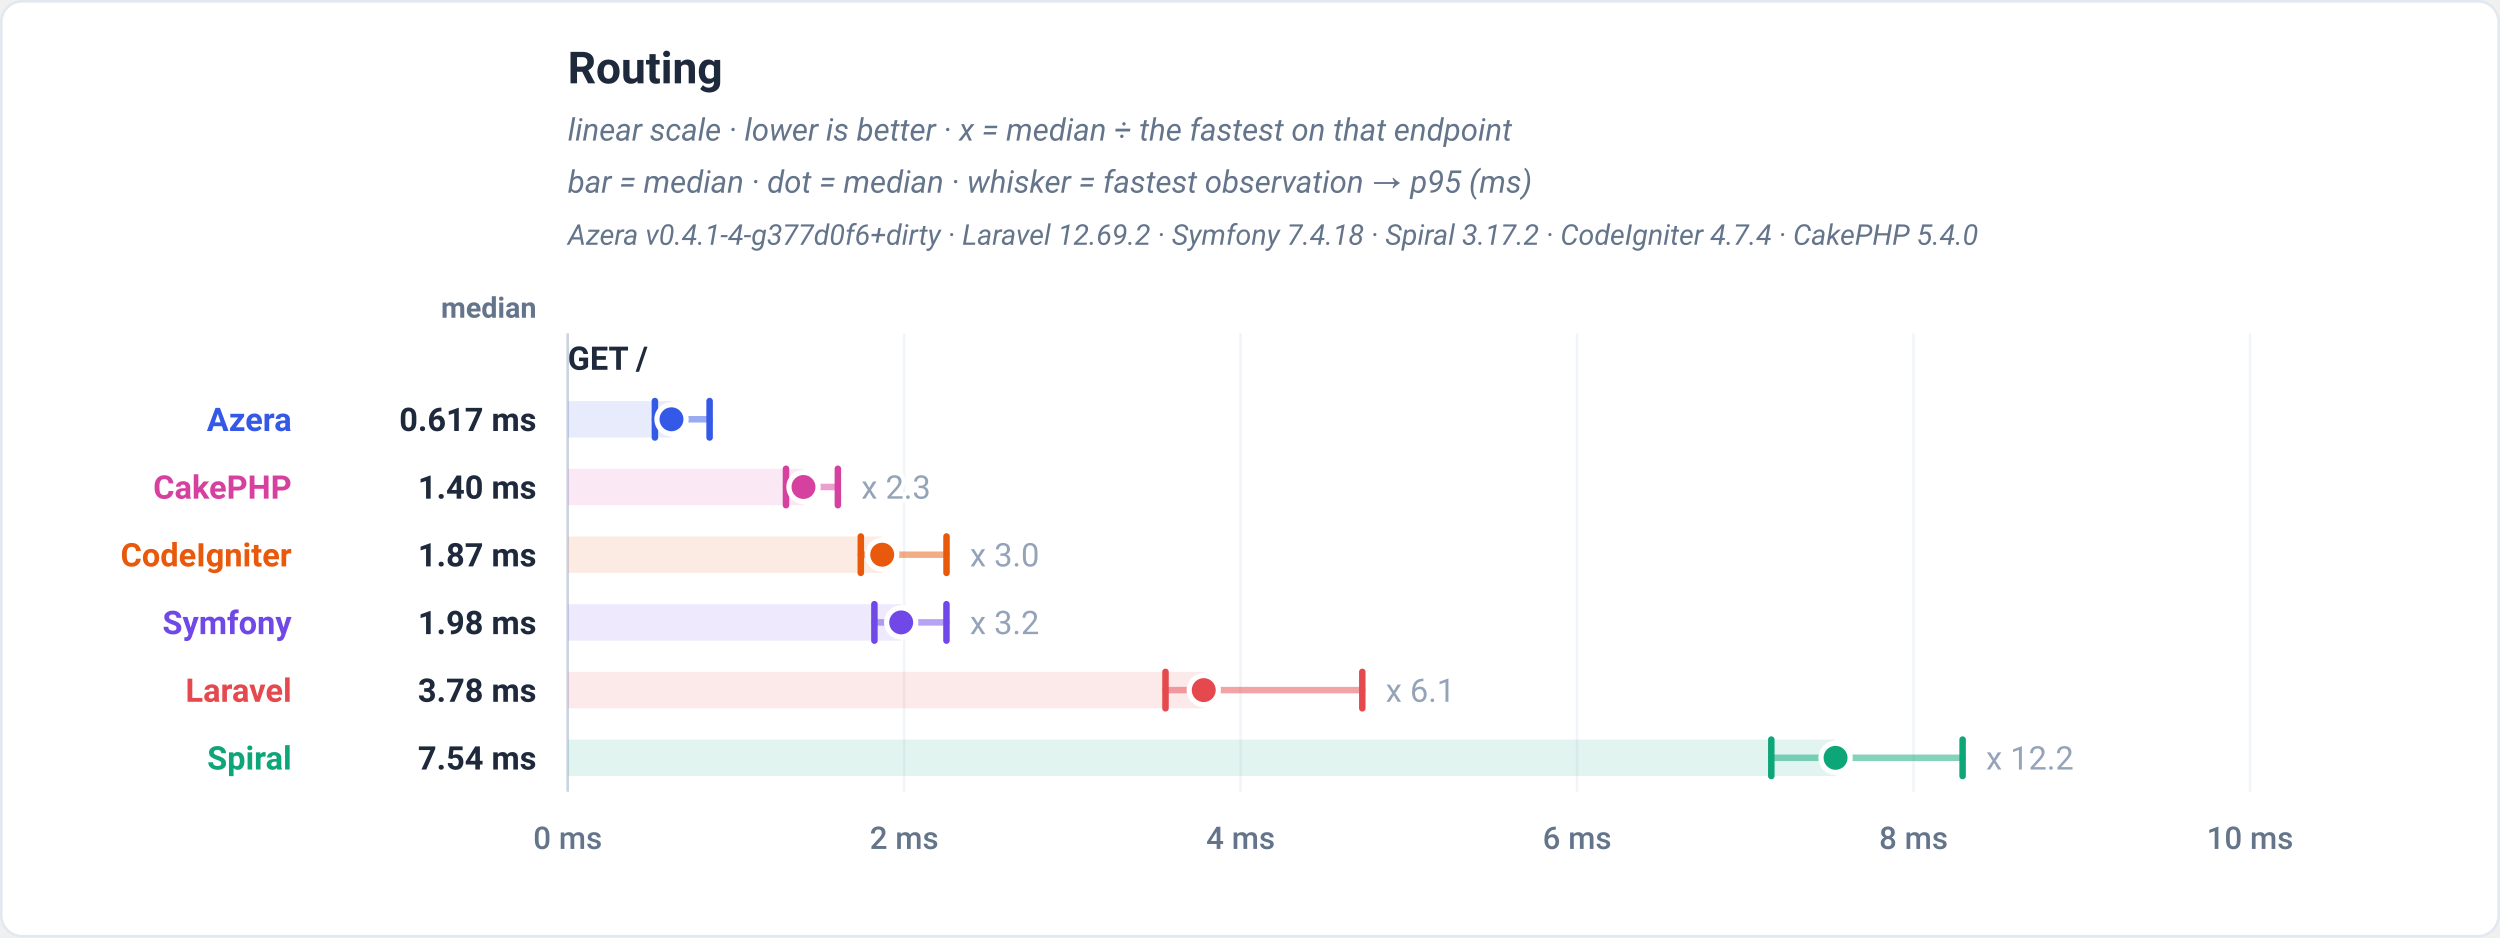
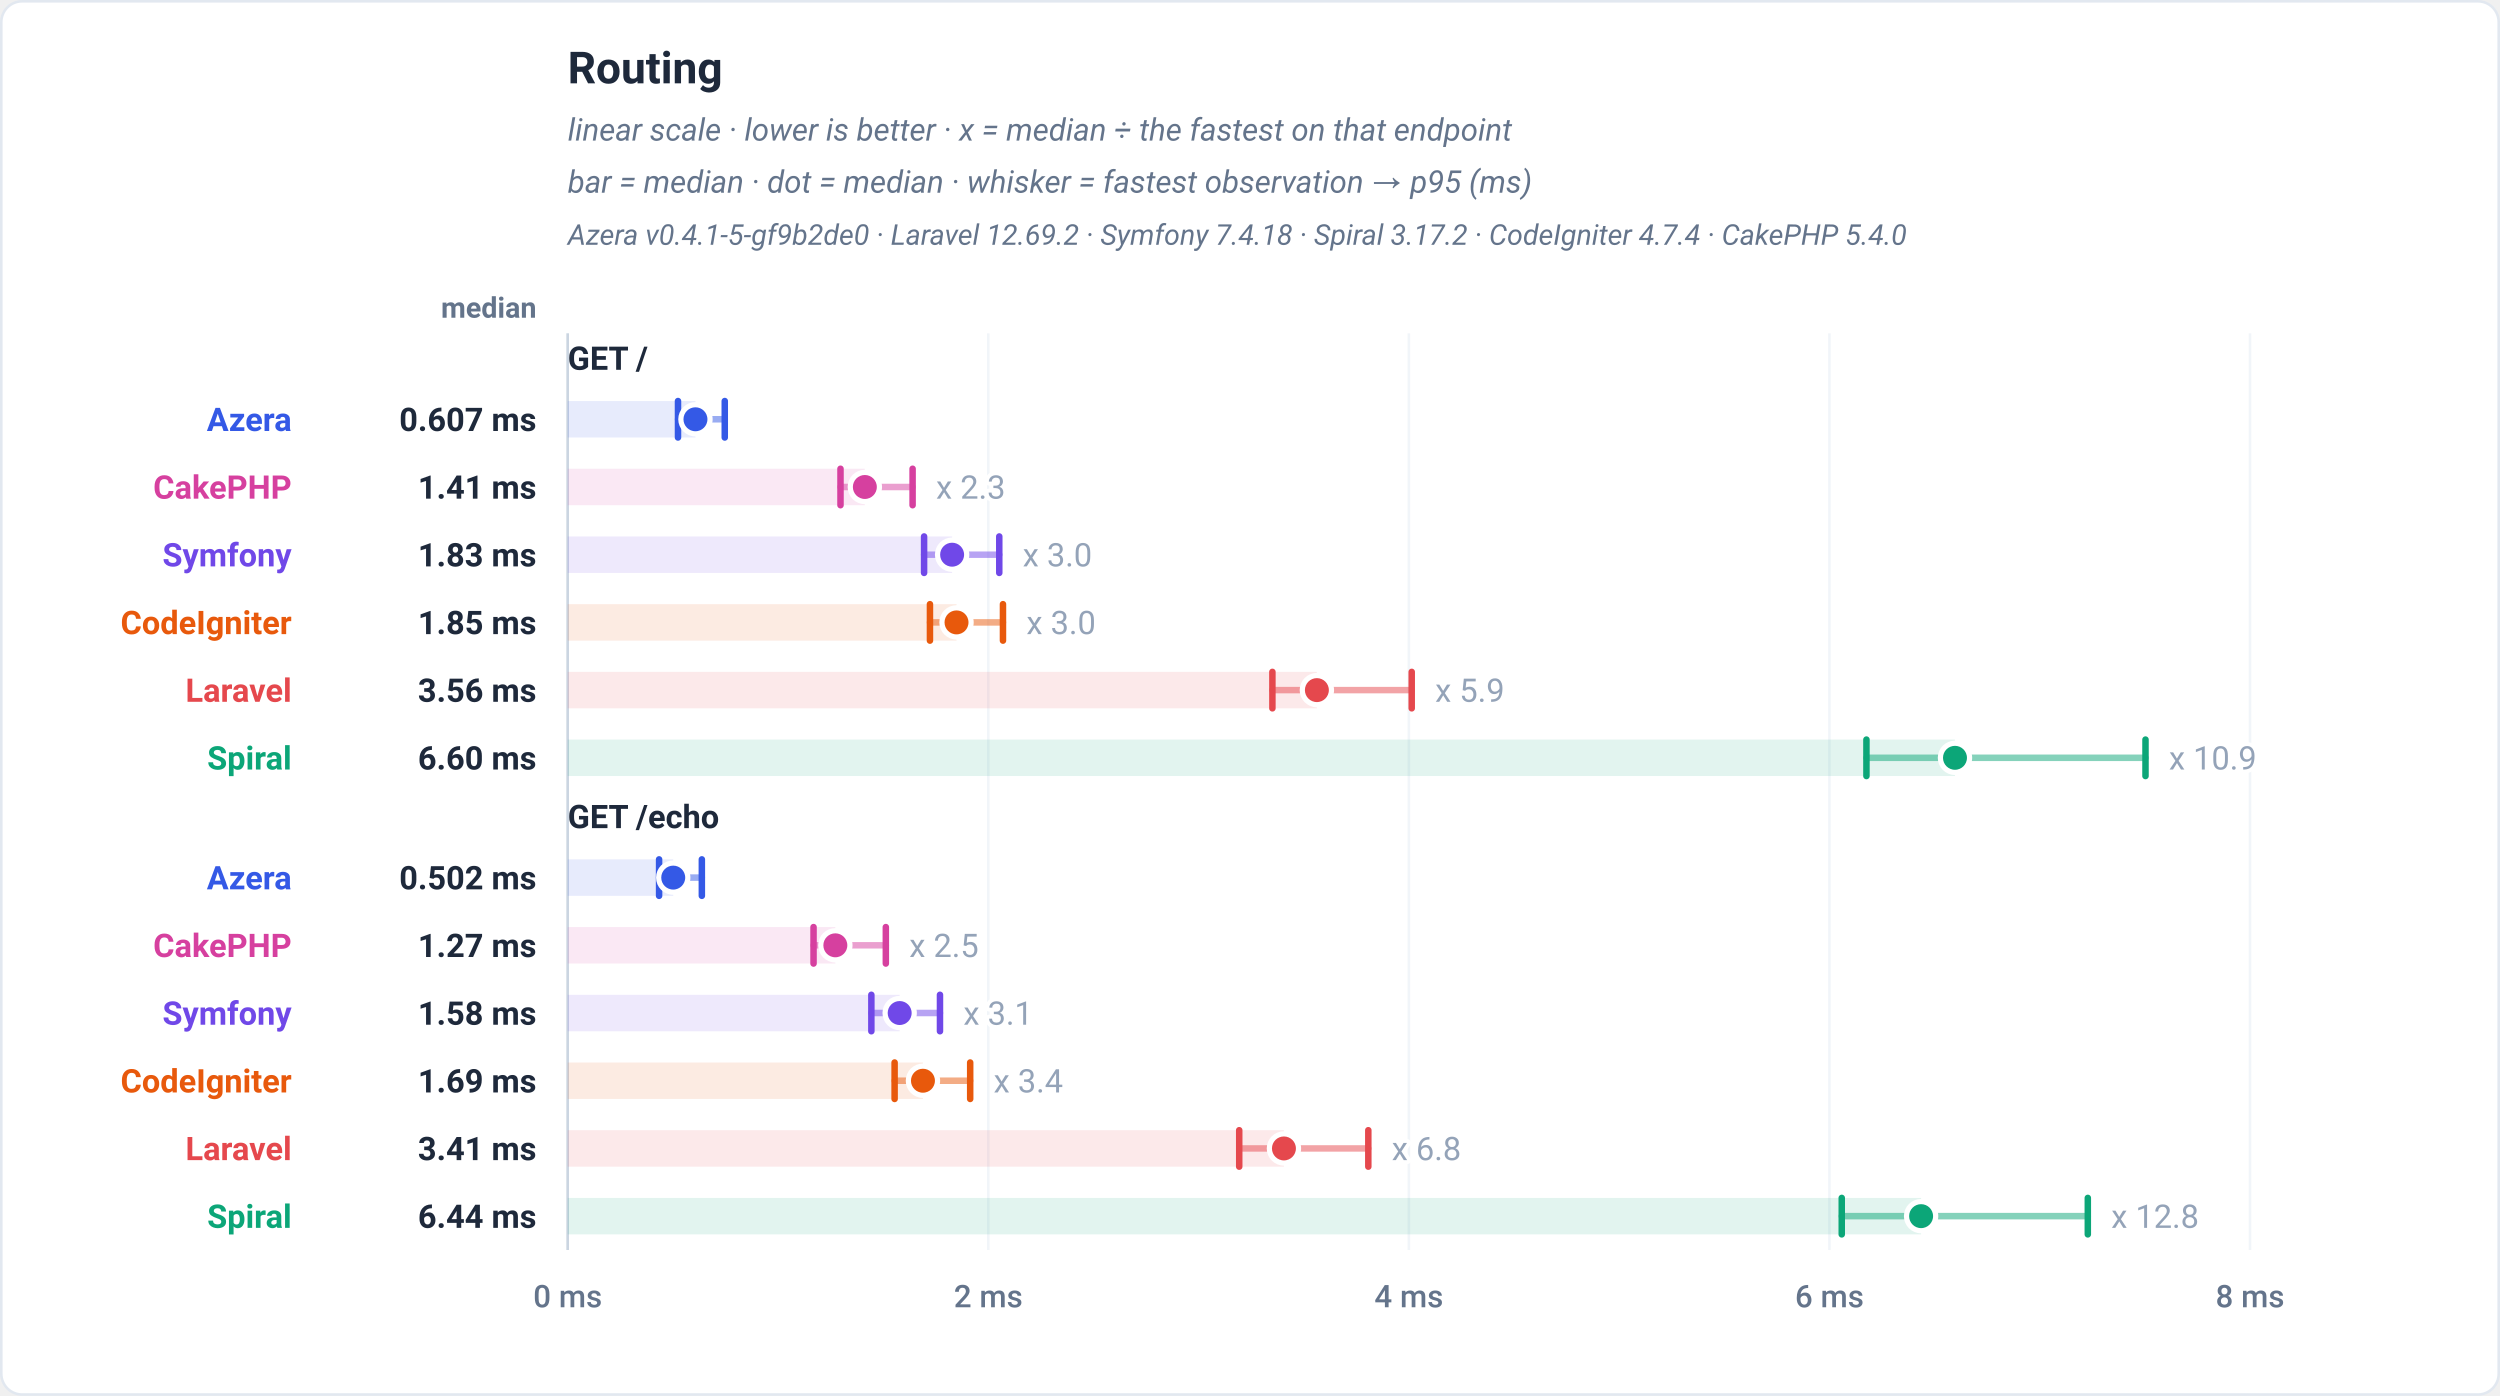
- <svg xmlns="http://www.w3.org/2000/svg" viewBox="0 0 960 360" width="960" height="360" role="img" font-family="-apple-system,BlinkMacSystemFont,'Segoe UI',Roboto,Helvetica,Arial,sans-serif">
-   <rect x="0.5" y="0.5" width="959" height="359" rx="8" fill="#ffffff" stroke="#e2e8f0" />
+ <svg xmlns="http://www.w3.org/2000/svg" viewBox="0 0 960 536" width="960" height="536" role="img" font-family="-apple-system,BlinkMacSystemFont,'Segoe UI',Roboto,Helvetica,Arial,sans-serif">
+   <rect x="0.5" y="0.5" width="959" height="535" rx="8" fill="#ffffff" stroke="#e2e8f0" />
  <text x="218" y="32" font-family="-apple-system,BlinkMacSystemFont,'Segoe UI',Roboto,Helvetica,Arial,sans-serif" font-size="17" font-weight="700" fill="#1e293b" text-anchor="start">Routing</text>
  <text x="218" y="54" font-family="-apple-system,BlinkMacSystemFont,'Segoe UI',Roboto,Helvetica,Arial,sans-serif" font-size="12" font-weight="400" fill="#64748b" text-anchor="start" font-style="italic">linear scale · lower is better · x = median ÷ the fastest on that endpoint</text>
  <text x="218" y="74" font-family="-apple-system,BlinkMacSystemFont,'Segoe UI',Roboto,Helvetica,Arial,sans-serif" font-size="12" font-weight="400" fill="#64748b" text-anchor="start" font-style="italic">bar = median · dot = median · whisker = fastest observation → p95 (ms)</text>
-   <text x="218" y="94" font-family="-apple-system,BlinkMacSystemFont,'Segoe UI',Roboto,Helvetica,Arial,sans-serif" font-size="11" font-weight="400" fill="#64748b" text-anchor="start" font-style="italic">Azera v0.4.1-4-g377d0f6+dirty · Laravel 12.69.2 · Symfony 7.4.18 · Spiral 3.17.2 · CodeIgniter 4.7.4 · CakePHP 5.4.0</text>
+   <text x="218" y="94" font-family="-apple-system,BlinkMacSystemFont,'Segoe UI',Roboto,Helvetica,Arial,sans-serif" font-size="11" font-weight="400" fill="#64748b" text-anchor="start" font-style="italic">Azera v0.4.1-5-gf9b2de0 · Laravel 12.69.2 · Symfony 7.4.18 · Spiral 3.17.2 · CodeIgniter 4.7.4 · CakePHP 5.4.0</text>
  <text x="206" y="122" font-family="-apple-system,BlinkMacSystemFont,'Segoe UI',Roboto,Helvetica,Arial,sans-serif" font-size="11" font-weight="600" fill="#64748b" text-anchor="end">median</text>
-   <line x1="218" y1="128" x2="218" y2="304" stroke="#f1f5f9" stroke-width="1" />
-   <text x="218" y="326" font-family="-apple-system,BlinkMacSystemFont,'Segoe UI',Roboto,Helvetica,Arial,sans-serif" font-size="12" font-weight="500" fill="#64748b" text-anchor="middle">0 ms</text>
-   <line x1="347.2" y1="128" x2="347.2" y2="304" stroke="#f1f5f9" stroke-width="1" />
-   <text x="347.2" y="326" font-family="-apple-system,BlinkMacSystemFont,'Segoe UI',Roboto,Helvetica,Arial,sans-serif" font-size="12" font-weight="500" fill="#64748b" text-anchor="middle">2 ms</text>
-   <line x1="476.4" y1="128" x2="476.4" y2="304" stroke="#f1f5f9" stroke-width="1" />
-   <text x="476.4" y="326" font-family="-apple-system,BlinkMacSystemFont,'Segoe UI',Roboto,Helvetica,Arial,sans-serif" font-size="12" font-weight="500" fill="#64748b" text-anchor="middle">4 ms</text>
-   <line x1="605.6" y1="128" x2="605.6" y2="304" stroke="#f1f5f9" stroke-width="1" />
-   <text x="605.6" y="326" font-family="-apple-system,BlinkMacSystemFont,'Segoe UI',Roboto,Helvetica,Arial,sans-serif" font-size="12" font-weight="500" fill="#64748b" text-anchor="middle">6 ms</text>
-   <line x1="734.8" y1="128" x2="734.8" y2="304" stroke="#f1f5f9" stroke-width="1" />
-   <text x="734.8" y="326" font-family="-apple-system,BlinkMacSystemFont,'Segoe UI',Roboto,Helvetica,Arial,sans-serif" font-size="12" font-weight="500" fill="#64748b" text-anchor="middle">8 ms</text>
-   <line x1="864" y1="128" x2="864" y2="304" stroke="#f1f5f9" stroke-width="1" />
-   <text x="864" y="326" font-family="-apple-system,BlinkMacSystemFont,'Segoe UI',Roboto,Helvetica,Arial,sans-serif" font-size="12" font-weight="500" fill="#64748b" text-anchor="middle">10 ms</text>
-   <line x1="218" y1="128" x2="218" y2="304" stroke="#cbd5e1" stroke-width="1" />
+   <line x1="218" y1="128" x2="218" y2="480" stroke="#f1f5f9" stroke-width="1" />
+   <text x="218" y="502" font-family="-apple-system,BlinkMacSystemFont,'Segoe UI',Roboto,Helvetica,Arial,sans-serif" font-size="12" font-weight="500" fill="#64748b" text-anchor="middle">0 ms</text>
+   <line x1="379.5" y1="128" x2="379.5" y2="480" stroke="#f1f5f9" stroke-width="1" />
+   <text x="379.5" y="502" font-family="-apple-system,BlinkMacSystemFont,'Segoe UI',Roboto,Helvetica,Arial,sans-serif" font-size="12" font-weight="500" fill="#64748b" text-anchor="middle">2 ms</text>
+   <line x1="541" y1="128" x2="541" y2="480" stroke="#f1f5f9" stroke-width="1" />
+   <text x="541" y="502" font-family="-apple-system,BlinkMacSystemFont,'Segoe UI',Roboto,Helvetica,Arial,sans-serif" font-size="12" font-weight="500" fill="#64748b" text-anchor="middle">4 ms</text>
+   <line x1="702.5" y1="128" x2="702.5" y2="480" stroke="#f1f5f9" stroke-width="1" />
+   <text x="702.5" y="502" font-family="-apple-system,BlinkMacSystemFont,'Segoe UI',Roboto,Helvetica,Arial,sans-serif" font-size="12" font-weight="500" fill="#64748b" text-anchor="middle">6 ms</text>
+   <line x1="864" y1="128" x2="864" y2="480" stroke="#f1f5f9" stroke-width="1" />
+   <text x="864" y="502" font-family="-apple-system,BlinkMacSystemFont,'Segoe UI',Roboto,Helvetica,Arial,sans-serif" font-size="12" font-weight="500" fill="#64748b" text-anchor="middle">8 ms</text>
+   <line x1="218" y1="128" x2="218" y2="480" stroke="#cbd5e1" stroke-width="1" />
  <text x="218" y="142" font-family="-apple-system,BlinkMacSystemFont,'Segoe UI',Roboto,Helvetica,Arial,sans-serif" font-size="12.5" font-weight="700" fill="#1e293b" text-anchor="start">GET /</text>
-   <rect x="218" y="154" width="39.85" height="14" fill="#3459e6" fill-opacity="0.12" />
-   <line x1="251.48" y1="161" x2="272.49" y2="161" stroke="#3459e6" stroke-width="2.5" stroke-linecap="round" opacity="0.5" />
-   <line x1="251.48" y1="154" x2="251.48" y2="168" stroke="#3459e6" stroke-width="2.5" stroke-linecap="round" />
-   <line x1="272.49" y1="154" x2="272.49" y2="168" stroke="#3459e6" stroke-width="2.5" stroke-linecap="round" />
-   <circle cx="257.85" cy="161" r="5.6" fill="#3459e6" stroke="#ffffff" stroke-width="2" />
+   <rect x="218" y="154" width="49.05" height="14" fill="#3459e6" fill-opacity="0.12" />
+   <line x1="260.35" y1="161" x2="278.31" y2="161" stroke="#3459e6" stroke-width="2.5" stroke-linecap="round" opacity="0.5" />
+   <line x1="260.35" y1="154" x2="260.35" y2="168" stroke="#3459e6" stroke-width="2.5" stroke-linecap="round" />
+   <line x1="278.31" y1="154" x2="278.31" y2="168" stroke="#3459e6" stroke-width="2.5" stroke-linecap="round" />
+   <circle cx="267.05" cy="161" r="5.6" fill="#3459e6" stroke="#ffffff" stroke-width="2" />
  <text x="112" y="165.5" font-family="-apple-system,BlinkMacSystemFont,'Segoe UI',Roboto,Helvetica,Arial,sans-serif" font-size="12.5" font-weight="700" fill="#3459e6" text-anchor="end">Azera</text>
-   <text x="206" y="165.5" font-family="-apple-system,BlinkMacSystemFont,'Segoe UI',Roboto,Helvetica,Arial,sans-serif" font-size="12.5" font-weight="700" fill="#1e293b" text-anchor="end">0.617 ms</text>
-   <rect x="218" y="180" width="90.54" height="14" fill="#d6409f" fill-opacity="0.12" />
-   <line x1="301.82" y1="187" x2="321.74" y2="187" stroke="#d6409f" stroke-width="2.5" stroke-linecap="round" opacity="0.5" />
-   <line x1="301.82" y1="180" x2="301.82" y2="194" stroke="#d6409f" stroke-width="2.5" stroke-linecap="round" />
-   <line x1="321.74" y1="180" x2="321.74" y2="194" stroke="#d6409f" stroke-width="2.5" stroke-linecap="round" />
-   <circle cx="308.54" cy="187" r="5.6" fill="#d6409f" stroke="#ffffff" stroke-width="2" />
-   <text x="330.74" y="191.5" font-family="-apple-system,BlinkMacSystemFont,'Segoe UI',Roboto,Helvetica,Arial,sans-serif" font-size="12.5" font-weight="400" fill="#94a3b8" text-anchor="start" stroke="#ffffff" stroke-width="3" paint-order="stroke" stroke-linejoin="round">x 2.3</text>
+   <text x="206" y="165.5" font-family="-apple-system,BlinkMacSystemFont,'Segoe UI',Roboto,Helvetica,Arial,sans-serif" font-size="12.5" font-weight="700" fill="#1e293b" text-anchor="end">0.607 ms</text>
+   <rect x="218" y="180" width="114.1" height="14" fill="#d6409f" fill-opacity="0.12" />
+   <line x1="322.75" y1="187" x2="350.44" y2="187" stroke="#d6409f" stroke-width="2.5" stroke-linecap="round" opacity="0.5" />
+   <line x1="322.75" y1="180" x2="322.75" y2="194" stroke="#d6409f" stroke-width="2.5" stroke-linecap="round" />
+   <line x1="350.44" y1="180" x2="350.44" y2="194" stroke="#d6409f" stroke-width="2.5" stroke-linecap="round" />
+   <circle cx="332.1" cy="187" r="5.6" fill="#d6409f" stroke="#ffffff" stroke-width="2" />
+   <text x="359.44" y="191.5" font-family="-apple-system,BlinkMacSystemFont,'Segoe UI',Roboto,Helvetica,Arial,sans-serif" font-size="12.5" font-weight="400" fill="#94a3b8" text-anchor="start" stroke="#ffffff" stroke-width="3" paint-order="stroke" stroke-linejoin="round">x 2.3</text>
  <text x="112" y="191.5" font-family="-apple-system,BlinkMacSystemFont,'Segoe UI',Roboto,Helvetica,Arial,sans-serif" font-size="12.5" font-weight="700" fill="#d6409f" text-anchor="end">CakePHP</text>
-   <text x="206" y="191.5" font-family="-apple-system,BlinkMacSystemFont,'Segoe UI',Roboto,Helvetica,Arial,sans-serif" font-size="12.5" font-weight="700" fill="#1e293b" text-anchor="end">1.40 ms</text>
-   <rect x="218" y="206" width="120.76" height="14" fill="#e8590c" fill-opacity="0.12" />
-   <line x1="330.55" y1="213" x2="363.46" y2="213" stroke="#e8590c" stroke-width="2.5" stroke-linecap="round" opacity="0.5" />
-   <line x1="330.55" y1="206" x2="330.55" y2="220" stroke="#e8590c" stroke-width="2.5" stroke-linecap="round" />
-   <line x1="363.46" y1="206" x2="363.46" y2="220" stroke="#e8590c" stroke-width="2.5" stroke-linecap="round" />
-   <circle cx="338.76" cy="213" r="5.6" fill="#e8590c" stroke="#ffffff" stroke-width="2" />
-   <text x="372.46" y="217.5" font-family="-apple-system,BlinkMacSystemFont,'Segoe UI',Roboto,Helvetica,Arial,sans-serif" font-size="12.5" font-weight="400" fill="#94a3b8" text-anchor="start" stroke="#ffffff" stroke-width="3" paint-order="stroke" stroke-linejoin="round">x 3.0</text>
-   <text x="112" y="217.5" font-family="-apple-system,BlinkMacSystemFont,'Segoe UI',Roboto,Helvetica,Arial,sans-serif" font-size="12.5" font-weight="700" fill="#e8590c" text-anchor="end">CodeIgniter</text>
-   <text x="206" y="217.5" font-family="-apple-system,BlinkMacSystemFont,'Segoe UI',Roboto,Helvetica,Arial,sans-serif" font-size="12.5" font-weight="700" fill="#1e293b" text-anchor="end">1.87 ms</text>
-   <rect x="218" y="232" width="128.05" height="14" fill="#7048e8" fill-opacity="0.12" />
-   <line x1="335.77" y1="239" x2="363.44" y2="239" stroke="#7048e8" stroke-width="2.5" stroke-linecap="round" opacity="0.5" />
-   <line x1="335.77" y1="232" x2="335.77" y2="246" stroke="#7048e8" stroke-width="2.5" stroke-linecap="round" />
-   <line x1="363.44" y1="232" x2="363.44" y2="246" stroke="#7048e8" stroke-width="2.5" stroke-linecap="round" />
-   <circle cx="346.05" cy="239" r="5.6" fill="#7048e8" stroke="#ffffff" stroke-width="2" />
-   <text x="372.44" y="243.5" font-family="-apple-system,BlinkMacSystemFont,'Segoe UI',Roboto,Helvetica,Arial,sans-serif" font-size="12.5" font-weight="400" fill="#94a3b8" text-anchor="start" stroke="#ffffff" stroke-width="3" paint-order="stroke" stroke-linejoin="round">x 3.2</text>
-   <text x="112" y="243.5" font-family="-apple-system,BlinkMacSystemFont,'Segoe UI',Roboto,Helvetica,Arial,sans-serif" font-size="12.5" font-weight="700" fill="#7048e8" text-anchor="end">Symfony</text>
-   <text x="206" y="243.5" font-family="-apple-system,BlinkMacSystemFont,'Segoe UI',Roboto,Helvetica,Arial,sans-serif" font-size="12.5" font-weight="700" fill="#1e293b" text-anchor="end">1.98 ms</text>
-   <rect x="218" y="258" width="244.24" height="14" fill="#e5484d" fill-opacity="0.12" />
-   <line x1="447.55" y1="265" x2="523.12" y2="265" stroke="#e5484d" stroke-width="2.5" stroke-linecap="round" opacity="0.5" />
-   <line x1="447.55" y1="258" x2="447.55" y2="272" stroke="#e5484d" stroke-width="2.5" stroke-linecap="round" />
-   <line x1="523.12" y1="258" x2="523.12" y2="272" stroke="#e5484d" stroke-width="2.5" stroke-linecap="round" />
-   <circle cx="462.24" cy="265" r="5.6" fill="#e5484d" stroke="#ffffff" stroke-width="2" />
-   <text x="532.12" y="269.5" font-family="-apple-system,BlinkMacSystemFont,'Segoe UI',Roboto,Helvetica,Arial,sans-serif" font-size="12.5" font-weight="400" fill="#94a3b8" text-anchor="start" stroke="#ffffff" stroke-width="3" paint-order="stroke" stroke-linejoin="round">x 6.1</text>
+   <text x="206" y="191.5" font-family="-apple-system,BlinkMacSystemFont,'Segoe UI',Roboto,Helvetica,Arial,sans-serif" font-size="12.5" font-weight="700" fill="#1e293b" text-anchor="end">1.41 ms</text>
+   <rect x="218" y="206" width="147.61" height="14" fill="#7048e8" fill-opacity="0.12" />
+   <line x1="354.85" y1="213" x2="383.72" y2="213" stroke="#7048e8" stroke-width="2.5" stroke-linecap="round" opacity="0.5" />
+   <line x1="354.85" y1="206" x2="354.85" y2="220" stroke="#7048e8" stroke-width="2.5" stroke-linecap="round" />
+   <line x1="383.72" y1="206" x2="383.72" y2="220" stroke="#7048e8" stroke-width="2.5" stroke-linecap="round" />
+   <circle cx="365.61" cy="213" r="5.6" fill="#7048e8" stroke="#ffffff" stroke-width="2" />
+   <text x="392.72" y="217.5" font-family="-apple-system,BlinkMacSystemFont,'Segoe UI',Roboto,Helvetica,Arial,sans-serif" font-size="12.5" font-weight="400" fill="#94a3b8" text-anchor="start" stroke="#ffffff" stroke-width="3" paint-order="stroke" stroke-linejoin="round">x 3.0</text>
+   <text x="112" y="217.5" font-family="-apple-system,BlinkMacSystemFont,'Segoe UI',Roboto,Helvetica,Arial,sans-serif" font-size="12.5" font-weight="700" fill="#7048e8" text-anchor="end">Symfony</text>
+   <text x="206" y="217.5" font-family="-apple-system,BlinkMacSystemFont,'Segoe UI',Roboto,Helvetica,Arial,sans-serif" font-size="12.5" font-weight="700" fill="#1e293b" text-anchor="end">1.83 ms</text>
+   <rect x="218" y="232" width="149.3" height="14" fill="#e8590c" fill-opacity="0.12" />
+   <line x1="357.1" y1="239" x2="385.14" y2="239" stroke="#e8590c" stroke-width="2.5" stroke-linecap="round" opacity="0.5" />
+   <line x1="357.1" y1="232" x2="357.1" y2="246" stroke="#e8590c" stroke-width="2.5" stroke-linecap="round" />
+   <line x1="385.14" y1="232" x2="385.14" y2="246" stroke="#e8590c" stroke-width="2.5" stroke-linecap="round" />
+   <circle cx="367.3" cy="239" r="5.6" fill="#e8590c" stroke="#ffffff" stroke-width="2" />
+   <text x="394.14" y="243.5" font-family="-apple-system,BlinkMacSystemFont,'Segoe UI',Roboto,Helvetica,Arial,sans-serif" font-size="12.5" font-weight="400" fill="#94a3b8" text-anchor="start" stroke="#ffffff" stroke-width="3" paint-order="stroke" stroke-linejoin="round">x 3.0</text>
+   <text x="112" y="243.5" font-family="-apple-system,BlinkMacSystemFont,'Segoe UI',Roboto,Helvetica,Arial,sans-serif" font-size="12.5" font-weight="700" fill="#e8590c" text-anchor="end">CodeIgniter</text>
+   <text x="206" y="243.5" font-family="-apple-system,BlinkMacSystemFont,'Segoe UI',Roboto,Helvetica,Arial,sans-serif" font-size="12.5" font-weight="700" fill="#1e293b" text-anchor="end">1.85 ms</text>
+   <rect x="218" y="258" width="287.68" height="14" fill="#e5484d" fill-opacity="0.12" />
+   <line x1="488.6" y1="265" x2="542.1" y2="265" stroke="#e5484d" stroke-width="2.5" stroke-linecap="round" opacity="0.5" />
+   <line x1="488.6" y1="258" x2="488.6" y2="272" stroke="#e5484d" stroke-width="2.5" stroke-linecap="round" />
+   <line x1="542.1" y1="258" x2="542.1" y2="272" stroke="#e5484d" stroke-width="2.5" stroke-linecap="round" />
+   <circle cx="505.68" cy="265" r="5.6" fill="#e5484d" stroke="#ffffff" stroke-width="2" />
+   <text x="551.1" y="269.5" font-family="-apple-system,BlinkMacSystemFont,'Segoe UI',Roboto,Helvetica,Arial,sans-serif" font-size="12.5" font-weight="400" fill="#94a3b8" text-anchor="start" stroke="#ffffff" stroke-width="3" paint-order="stroke" stroke-linejoin="round">x 5.9</text>
  <text x="112" y="269.5" font-family="-apple-system,BlinkMacSystemFont,'Segoe UI',Roboto,Helvetica,Arial,sans-serif" font-size="12.5" font-weight="700" fill="#e5484d" text-anchor="end">Laravel</text>
-   <text x="206" y="269.5" font-family="-apple-system,BlinkMacSystemFont,'Segoe UI',Roboto,Helvetica,Arial,sans-serif" font-size="12.5" font-weight="700" fill="#1e293b" text-anchor="end">3.78 ms</text>
-   <rect x="218" y="284" width="486.85" height="14" fill="#0ca678" fill-opacity="0.12" />
-   <line x1="680.18" y1="291" x2="753.64" y2="291" stroke="#0ca678" stroke-width="2.5" stroke-linecap="round" opacity="0.5" />
-   <line x1="680.18" y1="284" x2="680.18" y2="298" stroke="#0ca678" stroke-width="2.5" stroke-linecap="round" />
-   <line x1="753.64" y1="284" x2="753.64" y2="298" stroke="#0ca678" stroke-width="2.5" stroke-linecap="round" />
-   <circle cx="704.85" cy="291" r="5.6" fill="#0ca678" stroke="#ffffff" stroke-width="2" />
-   <text x="762.64" y="295.5" font-family="-apple-system,BlinkMacSystemFont,'Segoe UI',Roboto,Helvetica,Arial,sans-serif" font-size="12.5" font-weight="400" fill="#94a3b8" text-anchor="start" stroke="#ffffff" stroke-width="3" paint-order="stroke" stroke-linejoin="round">x 12.2</text>
+   <text x="206" y="269.5" font-family="-apple-system,BlinkMacSystemFont,'Segoe UI',Roboto,Helvetica,Arial,sans-serif" font-size="12.5" font-weight="700" fill="#1e293b" text-anchor="end">3.56 ms</text>
+   <rect x="218" y="284" width="532.71" height="14" fill="#0ca678" fill-opacity="0.12" />
+   <line x1="716.71" y1="291" x2="823.87" y2="291" stroke="#0ca678" stroke-width="2.5" stroke-linecap="round" opacity="0.5" />
+   <line x1="716.71" y1="284" x2="716.71" y2="298" stroke="#0ca678" stroke-width="2.5" stroke-linecap="round" />
+   <line x1="823.87" y1="284" x2="823.87" y2="298" stroke="#0ca678" stroke-width="2.5" stroke-linecap="round" />
+   <circle cx="750.71" cy="291" r="5.6" fill="#0ca678" stroke="#ffffff" stroke-width="2" />
+   <text x="832.87" y="295.5" font-family="-apple-system,BlinkMacSystemFont,'Segoe UI',Roboto,Helvetica,Arial,sans-serif" font-size="12.5" font-weight="400" fill="#94a3b8" text-anchor="start" stroke="#ffffff" stroke-width="3" paint-order="stroke" stroke-linejoin="round">x 10.9</text>
  <text x="112" y="295.5" font-family="-apple-system,BlinkMacSystemFont,'Segoe UI',Roboto,Helvetica,Arial,sans-serif" font-size="12.5" font-weight="700" fill="#0ca678" text-anchor="end">Spiral</text>
-   <text x="206" y="295.5" font-family="-apple-system,BlinkMacSystemFont,'Segoe UI',Roboto,Helvetica,Arial,sans-serif" font-size="12.5" font-weight="700" fill="#1e293b" text-anchor="end">7.54 ms</text>
+   <text x="206" y="295.5" font-family="-apple-system,BlinkMacSystemFont,'Segoe UI',Roboto,Helvetica,Arial,sans-serif" font-size="12.5" font-weight="700" fill="#1e293b" text-anchor="end">6.60 ms</text>
+   <text x="218" y="318" font-family="-apple-system,BlinkMacSystemFont,'Segoe UI',Roboto,Helvetica,Arial,sans-serif" font-size="12.5" font-weight="700" fill="#1e293b" text-anchor="start">GET /echo</text>
+   <rect x="218" y="330" width="40.52" height="14" fill="#3459e6" fill-opacity="0.12" />
+   <line x1="253.09" y1="337" x2="269.51" y2="337" stroke="#3459e6" stroke-width="2.5" stroke-linecap="round" opacity="0.5" />
+   <line x1="253.09" y1="330" x2="253.09" y2="344" stroke="#3459e6" stroke-width="2.5" stroke-linecap="round" />
+   <line x1="269.51" y1="330" x2="269.51" y2="344" stroke="#3459e6" stroke-width="2.5" stroke-linecap="round" />
+   <circle cx="258.52" cy="337" r="5.6" fill="#3459e6" stroke="#ffffff" stroke-width="2" />
+   <text x="112" y="341.5" font-family="-apple-system,BlinkMacSystemFont,'Segoe UI',Roboto,Helvetica,Arial,sans-serif" font-size="12.5" font-weight="700" fill="#3459e6" text-anchor="end">Azera</text>
+   <text x="206" y="341.5" font-family="-apple-system,BlinkMacSystemFont,'Segoe UI',Roboto,Helvetica,Arial,sans-serif" font-size="12.5" font-weight="700" fill="#1e293b" text-anchor="end">0.502 ms</text>
+   <rect x="218" y="356" width="102.77" height="14" fill="#d6409f" fill-opacity="0.12" />
+   <line x1="312.4" y1="363" x2="340.16" y2="363" stroke="#d6409f" stroke-width="2.5" stroke-linecap="round" opacity="0.5" />
+   <line x1="312.4" y1="356" x2="312.4" y2="370" stroke="#d6409f" stroke-width="2.5" stroke-linecap="round" />
+   <line x1="340.16" y1="356" x2="340.16" y2="370" stroke="#d6409f" stroke-width="2.5" stroke-linecap="round" />
+   <circle cx="320.77" cy="363" r="5.6" fill="#d6409f" stroke="#ffffff" stroke-width="2" />
+   <text x="349.16" y="367.5" font-family="-apple-system,BlinkMacSystemFont,'Segoe UI',Roboto,Helvetica,Arial,sans-serif" font-size="12.5" font-weight="400" fill="#94a3b8" text-anchor="start" stroke="#ffffff" stroke-width="3" paint-order="stroke" stroke-linejoin="round">x 2.5</text>
+   <text x="112" y="367.5" font-family="-apple-system,BlinkMacSystemFont,'Segoe UI',Roboto,Helvetica,Arial,sans-serif" font-size="12.5" font-weight="700" fill="#d6409f" text-anchor="end">CakePHP</text>
+   <text x="206" y="367.5" font-family="-apple-system,BlinkMacSystemFont,'Segoe UI',Roboto,Helvetica,Arial,sans-serif" font-size="12.5" font-weight="700" fill="#1e293b" text-anchor="end">1.27 ms</text>
+   <rect x="218" y="382" width="127.47" height="14" fill="#7048e8" fill-opacity="0.12" />
+   <line x1="334.6" y1="389" x2="360.95" y2="389" stroke="#7048e8" stroke-width="2.5" stroke-linecap="round" opacity="0.5" />
+   <line x1="334.6" y1="382" x2="334.6" y2="396" stroke="#7048e8" stroke-width="2.5" stroke-linecap="round" />
+   <line x1="360.95" y1="382" x2="360.95" y2="396" stroke="#7048e8" stroke-width="2.5" stroke-linecap="round" />
+   <circle cx="345.47" cy="389" r="5.6" fill="#7048e8" stroke="#ffffff" stroke-width="2" />
+   <text x="369.95" y="393.5" font-family="-apple-system,BlinkMacSystemFont,'Segoe UI',Roboto,Helvetica,Arial,sans-serif" font-size="12.5" font-weight="400" fill="#94a3b8" text-anchor="start" stroke="#ffffff" stroke-width="3" paint-order="stroke" stroke-linejoin="round">x 3.1</text>
+   <text x="112" y="393.5" font-family="-apple-system,BlinkMacSystemFont,'Segoe UI',Roboto,Helvetica,Arial,sans-serif" font-size="12.5" font-weight="700" fill="#7048e8" text-anchor="end">Symfony</text>
+   <text x="206" y="393.5" font-family="-apple-system,BlinkMacSystemFont,'Segoe UI',Roboto,Helvetica,Arial,sans-serif" font-size="12.5" font-weight="700" fill="#1e293b" text-anchor="end">1.58 ms</text>
+   <rect x="218" y="408" width="136.41" height="14" fill="#e8590c" fill-opacity="0.12" />
+   <line x1="343.53" y1="415" x2="372.55" y2="415" stroke="#e8590c" stroke-width="2.5" stroke-linecap="round" opacity="0.5" />
+   <line x1="343.53" y1="408" x2="343.53" y2="422" stroke="#e8590c" stroke-width="2.5" stroke-linecap="round" />
+   <line x1="372.55" y1="408" x2="372.55" y2="422" stroke="#e8590c" stroke-width="2.5" stroke-linecap="round" />
+   <circle cx="354.41" cy="415" r="5.6" fill="#e8590c" stroke="#ffffff" stroke-width="2" />
+   <text x="381.55" y="419.5" font-family="-apple-system,BlinkMacSystemFont,'Segoe UI',Roboto,Helvetica,Arial,sans-serif" font-size="12.5" font-weight="400" fill="#94a3b8" text-anchor="start" stroke="#ffffff" stroke-width="3" paint-order="stroke" stroke-linejoin="round">x 3.4</text>
+   <text x="112" y="419.5" font-family="-apple-system,BlinkMacSystemFont,'Segoe UI',Roboto,Helvetica,Arial,sans-serif" font-size="12.5" font-weight="700" fill="#e8590c" text-anchor="end">CodeIgniter</text>
+   <text x="206" y="419.5" font-family="-apple-system,BlinkMacSystemFont,'Segoe UI',Roboto,Helvetica,Arial,sans-serif" font-size="12.5" font-weight="700" fill="#1e293b" text-anchor="end">1.69 ms</text>
+   <rect x="218" y="434" width="275.03" height="14" fill="#e5484d" fill-opacity="0.12" />
+   <line x1="475.86" y1="441" x2="525.43" y2="441" stroke="#e5484d" stroke-width="2.5" stroke-linecap="round" opacity="0.5" />
+   <line x1="475.86" y1="434" x2="475.86" y2="448" stroke="#e5484d" stroke-width="2.5" stroke-linecap="round" />
+   <line x1="525.43" y1="434" x2="525.43" y2="448" stroke="#e5484d" stroke-width="2.5" stroke-linecap="round" />
+   <circle cx="493.03" cy="441" r="5.6" fill="#e5484d" stroke="#ffffff" stroke-width="2" />
+   <text x="534.43" y="445.5" font-family="-apple-system,BlinkMacSystemFont,'Segoe UI',Roboto,Helvetica,Arial,sans-serif" font-size="12.5" font-weight="400" fill="#94a3b8" text-anchor="start" stroke="#ffffff" stroke-width="3" paint-order="stroke" stroke-linejoin="round">x 6.8</text>
+   <text x="112" y="445.5" font-family="-apple-system,BlinkMacSystemFont,'Segoe UI',Roboto,Helvetica,Arial,sans-serif" font-size="12.5" font-weight="700" fill="#e5484d" text-anchor="end">Laravel</text>
+   <text x="206" y="445.5" font-family="-apple-system,BlinkMacSystemFont,'Segoe UI',Roboto,Helvetica,Arial,sans-serif" font-size="12.5" font-weight="700" fill="#1e293b" text-anchor="end">3.41 ms</text>
+   <rect x="218" y="460" width="519.7" height="14" fill="#0ca678" fill-opacity="0.12" />
+   <line x1="707.23" y1="467" x2="801.72" y2="467" stroke="#0ca678" stroke-width="2.5" stroke-linecap="round" opacity="0.5" />
+   <line x1="707.23" y1="460" x2="707.23" y2="474" stroke="#0ca678" stroke-width="2.5" stroke-linecap="round" />
+   <line x1="801.72" y1="460" x2="801.72" y2="474" stroke="#0ca678" stroke-width="2.5" stroke-linecap="round" />
+   <circle cx="737.7" cy="467" r="5.6" fill="#0ca678" stroke="#ffffff" stroke-width="2" />
+   <text x="810.72" y="471.5" font-family="-apple-system,BlinkMacSystemFont,'Segoe UI',Roboto,Helvetica,Arial,sans-serif" font-size="12.5" font-weight="400" fill="#94a3b8" text-anchor="start" stroke="#ffffff" stroke-width="3" paint-order="stroke" stroke-linejoin="round">x 12.8</text>
+   <text x="112" y="471.5" font-family="-apple-system,BlinkMacSystemFont,'Segoe UI',Roboto,Helvetica,Arial,sans-serif" font-size="12.5" font-weight="700" fill="#0ca678" text-anchor="end">Spiral</text>
+   <text x="206" y="471.5" font-family="-apple-system,BlinkMacSystemFont,'Segoe UI',Roboto,Helvetica,Arial,sans-serif" font-size="12.5" font-weight="700" fill="#1e293b" text-anchor="end">6.44 ms</text>
</svg>
